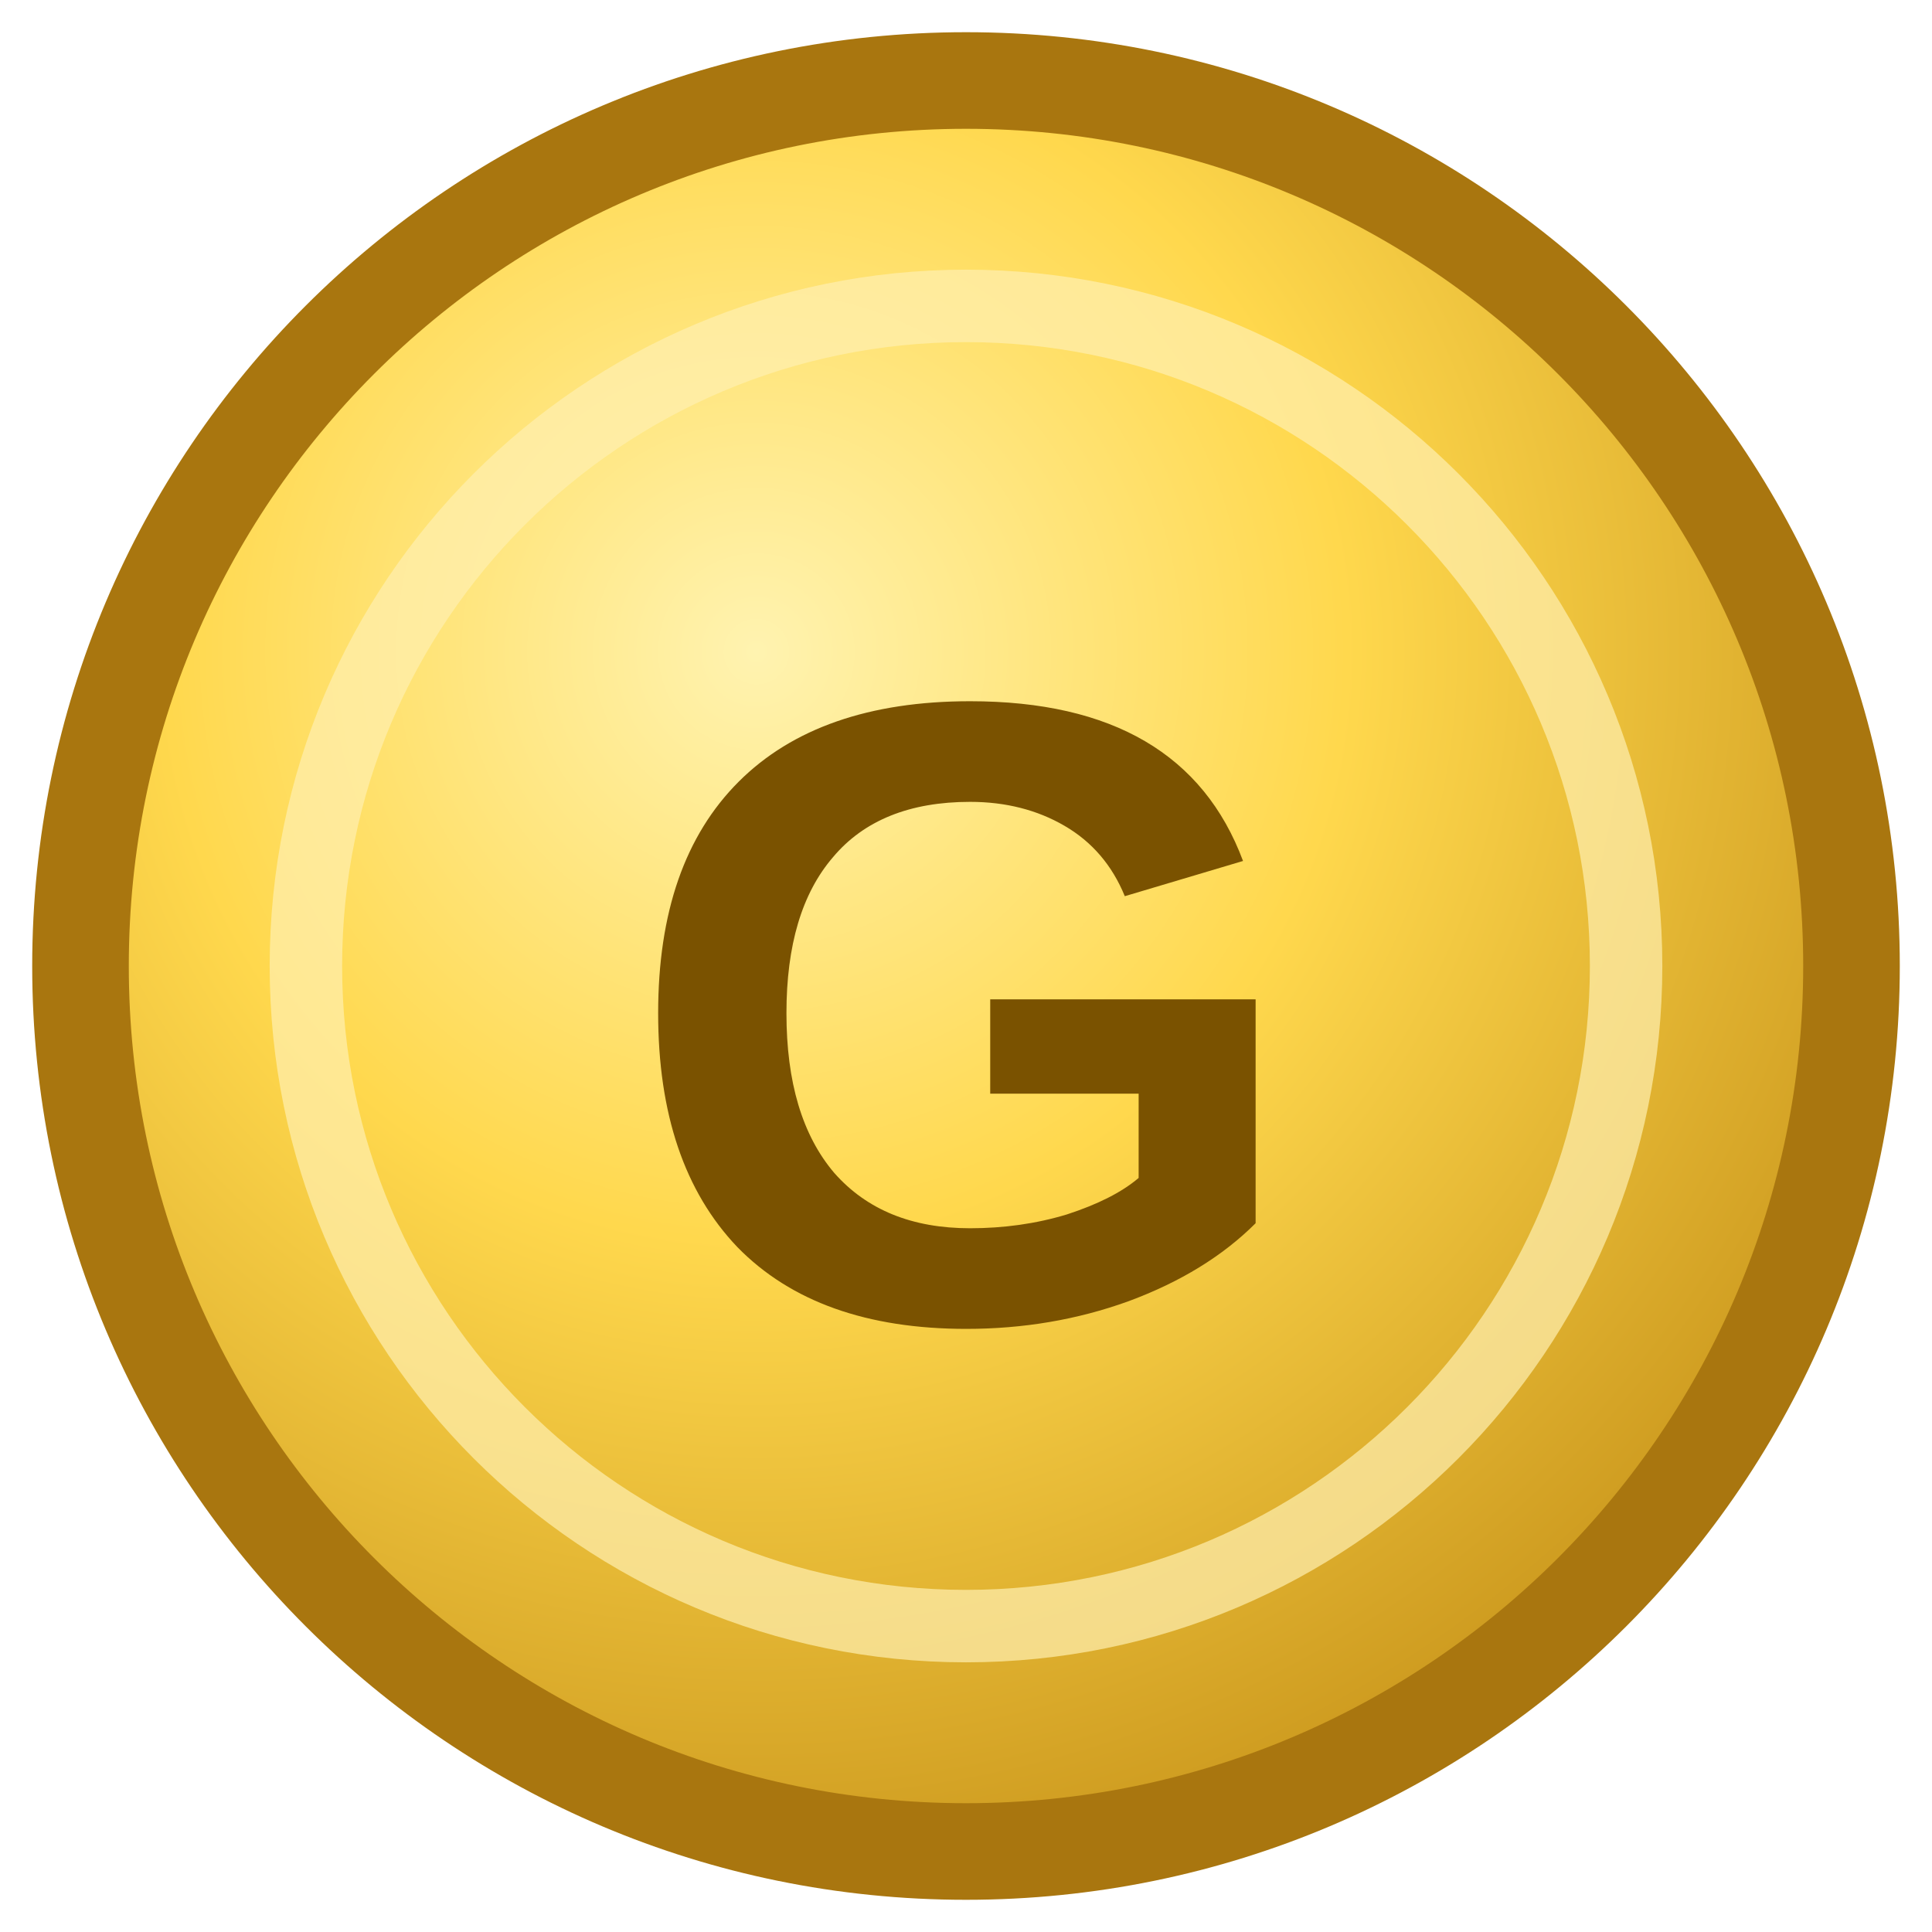
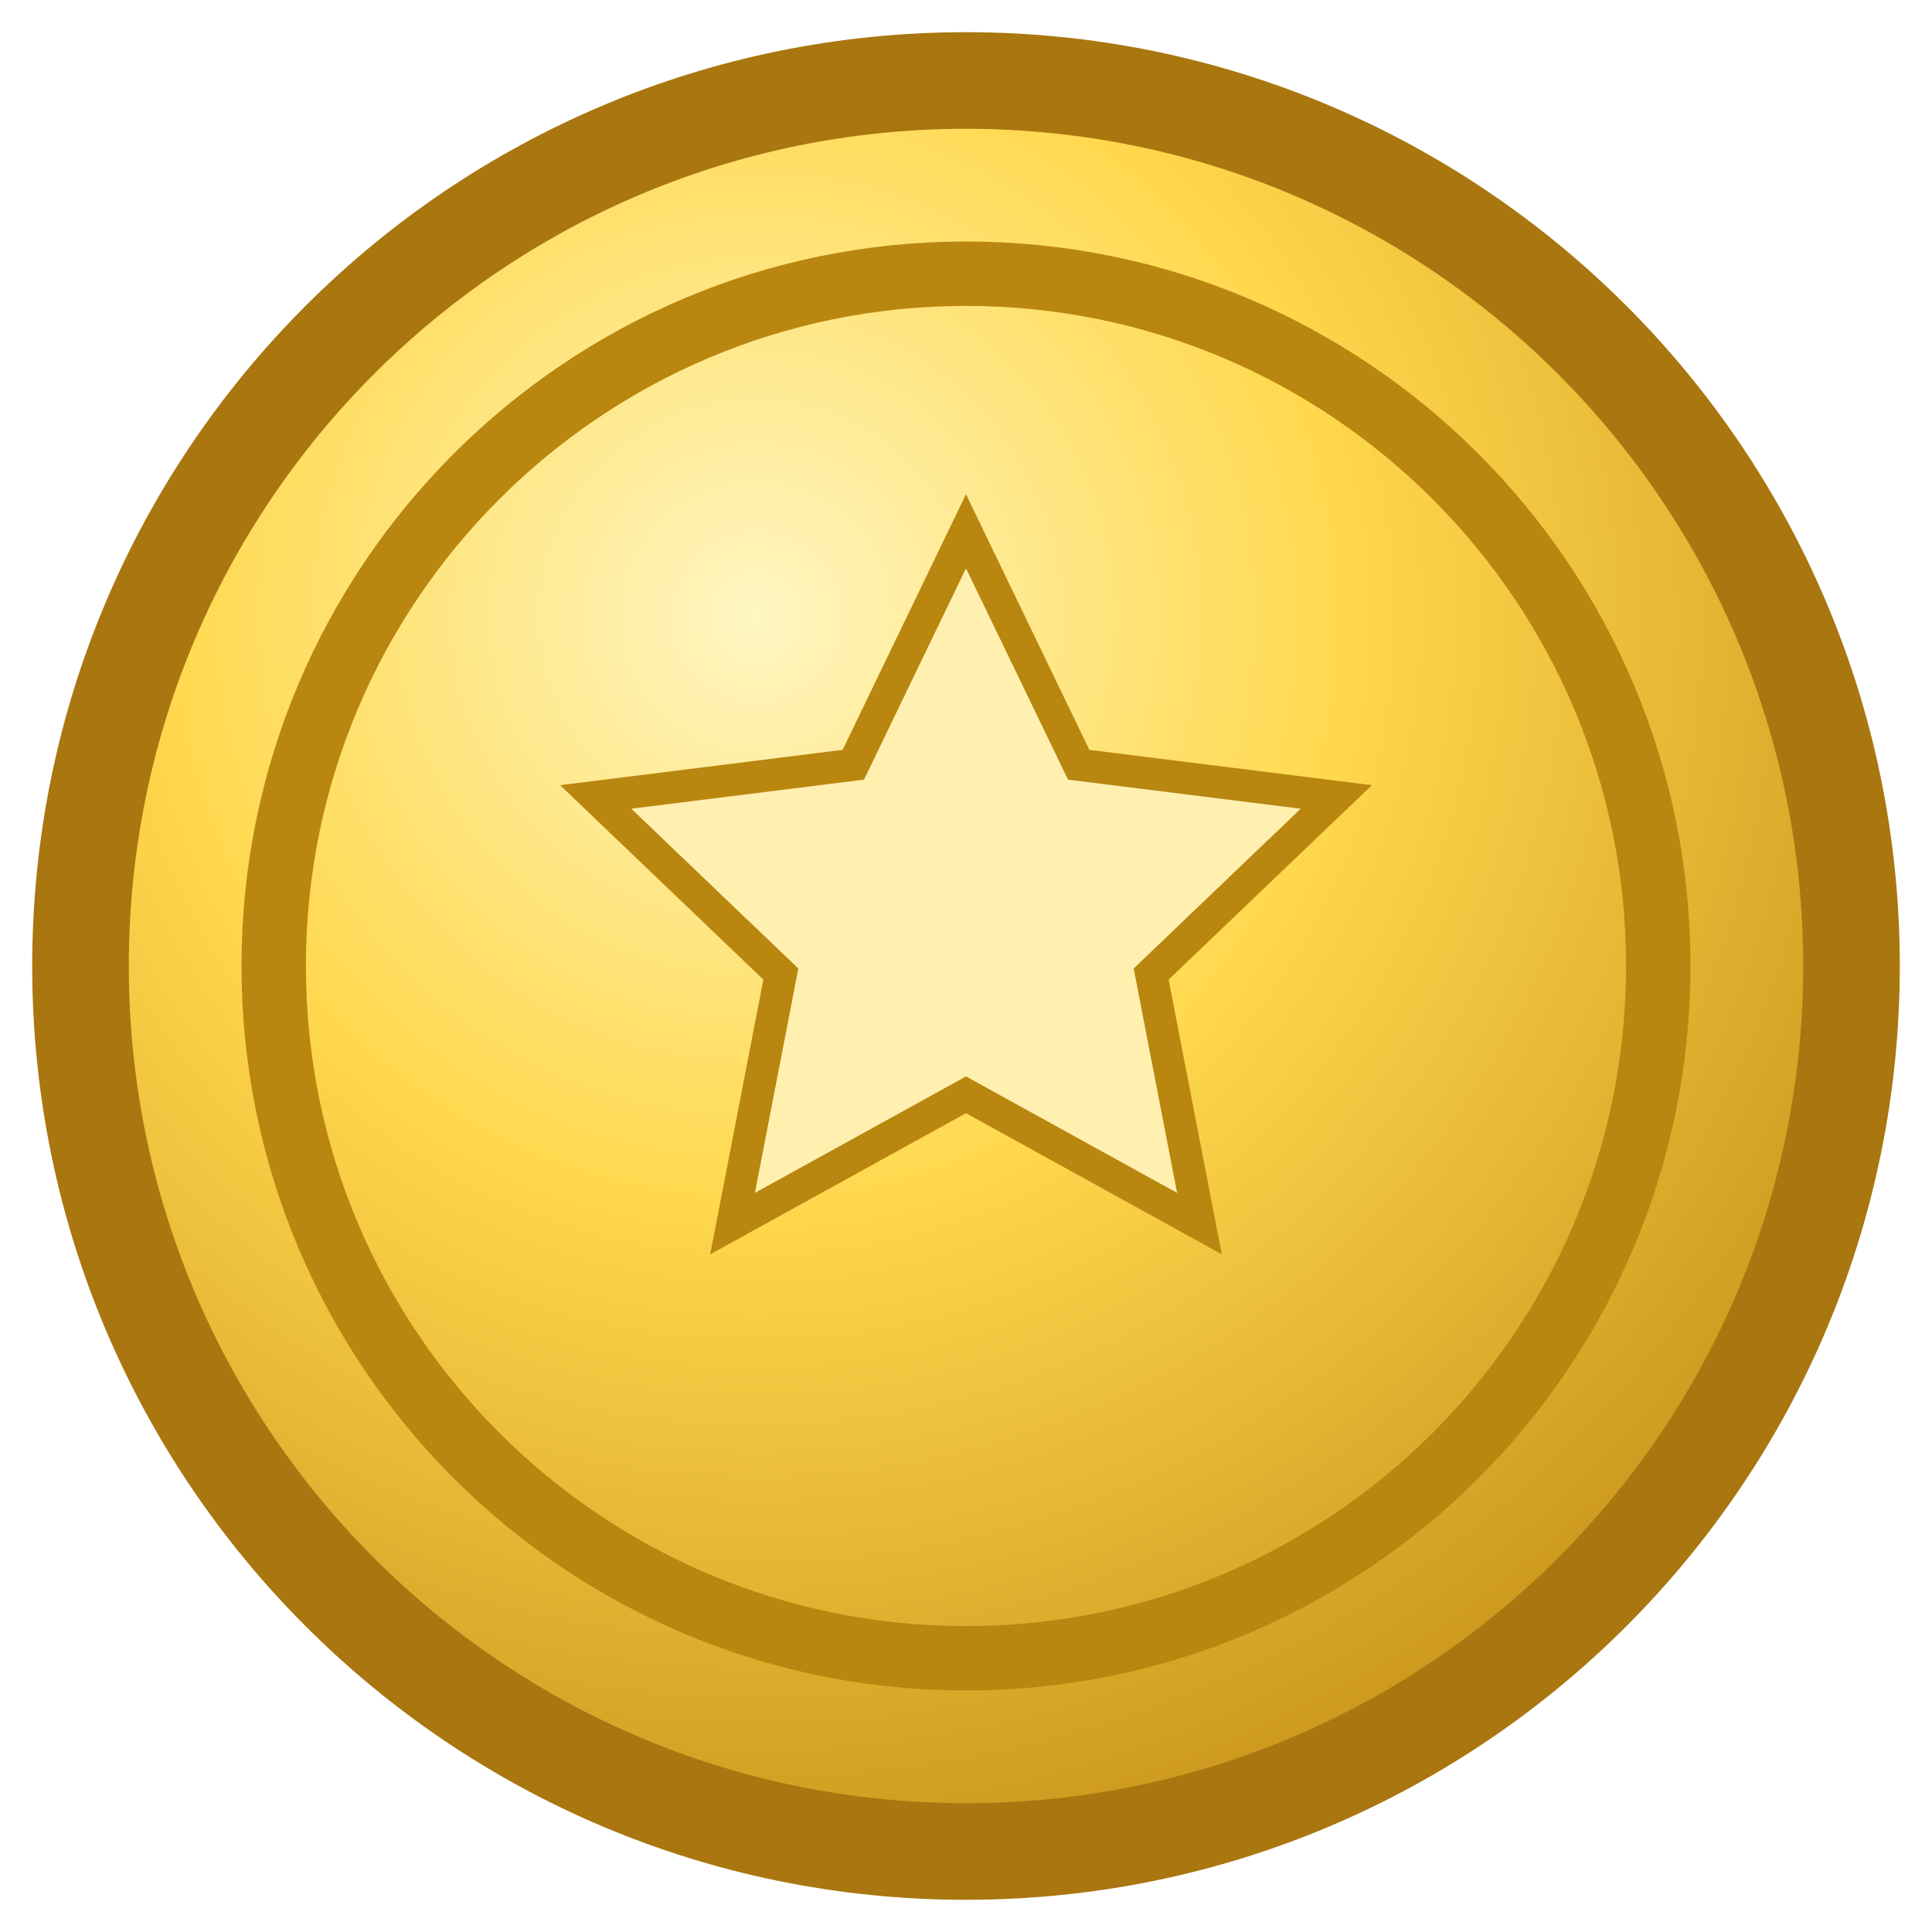
<svg xmlns="http://www.w3.org/2000/svg" width="24" height="24" viewBox="0 0 24 24">
  <defs>
-     <radialGradient id="g" cx="38%" cy="32%" r="75%">
-       <stop offset="0%" stop-color="#fff3b0" />
+     <radialGradient id="g" cx="38%" cy="30%" r="75%">
+       <stop offset="0%" stop-color="#fff6c2" />
      <stop offset="45%" stop-color="#ffd84d" />
      <stop offset="100%" stop-color="#c8941a" />
    </radialGradient>
  </defs>
  <circle cx="12" cy="12" r="11" fill="url(#g)" stroke="#a9760f" stroke-width="1.2" />
-   <circle cx="12" cy="12" r="8.2" fill="none" stroke="#fff0b0" stroke-width="0.9" opacity="0.7" />
-   <text x="12" y="16.4" text-anchor="middle" font-family="Arial, sans-serif" font-size="11" font-weight="700" fill="#7a5200">G</text>
+   <circle cx="12" cy="12" r="8.6" fill="none" stroke="#b9860f" stroke-width="0.8" />
+   <path d="M12 6.6l1.4 2.9 3.2.4-2.3 2.2.6 3.1-2.9-1.6-2.9 1.6.6-3.1-2.3-2.2 3.2-.4z" fill="#fff0b0" stroke="#b9860f" stroke-width="0.4" />
</svg>
